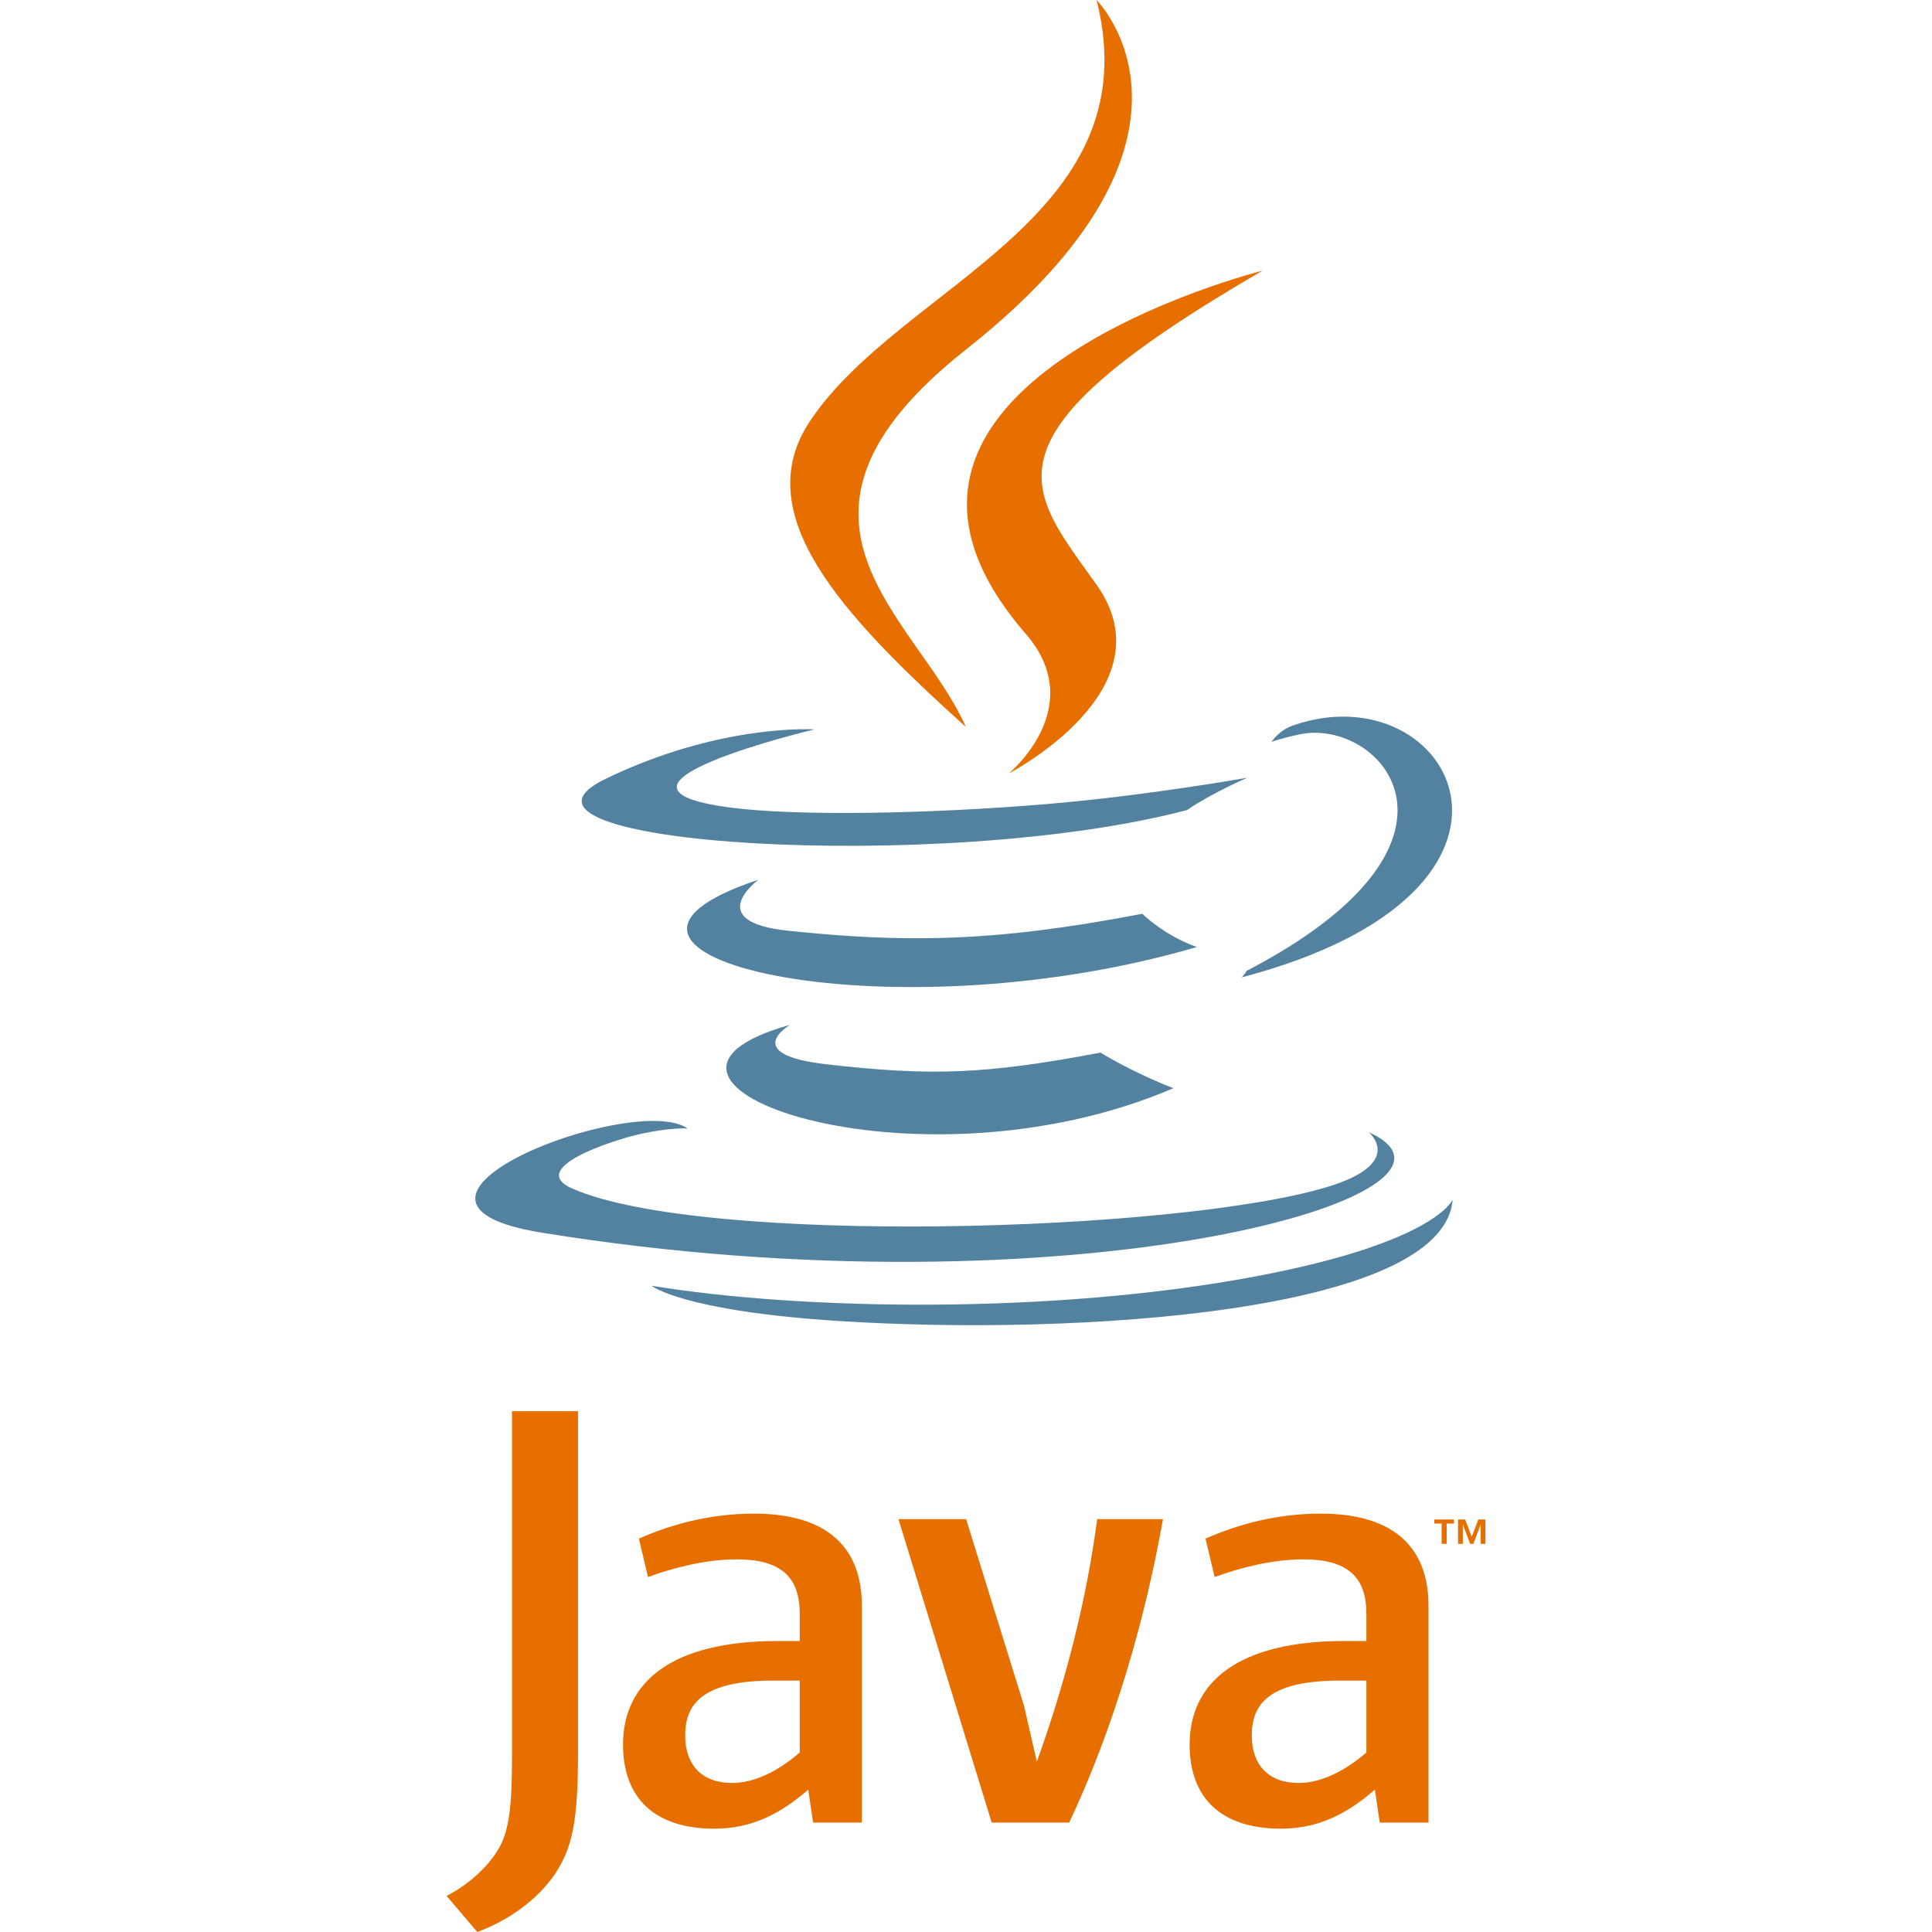
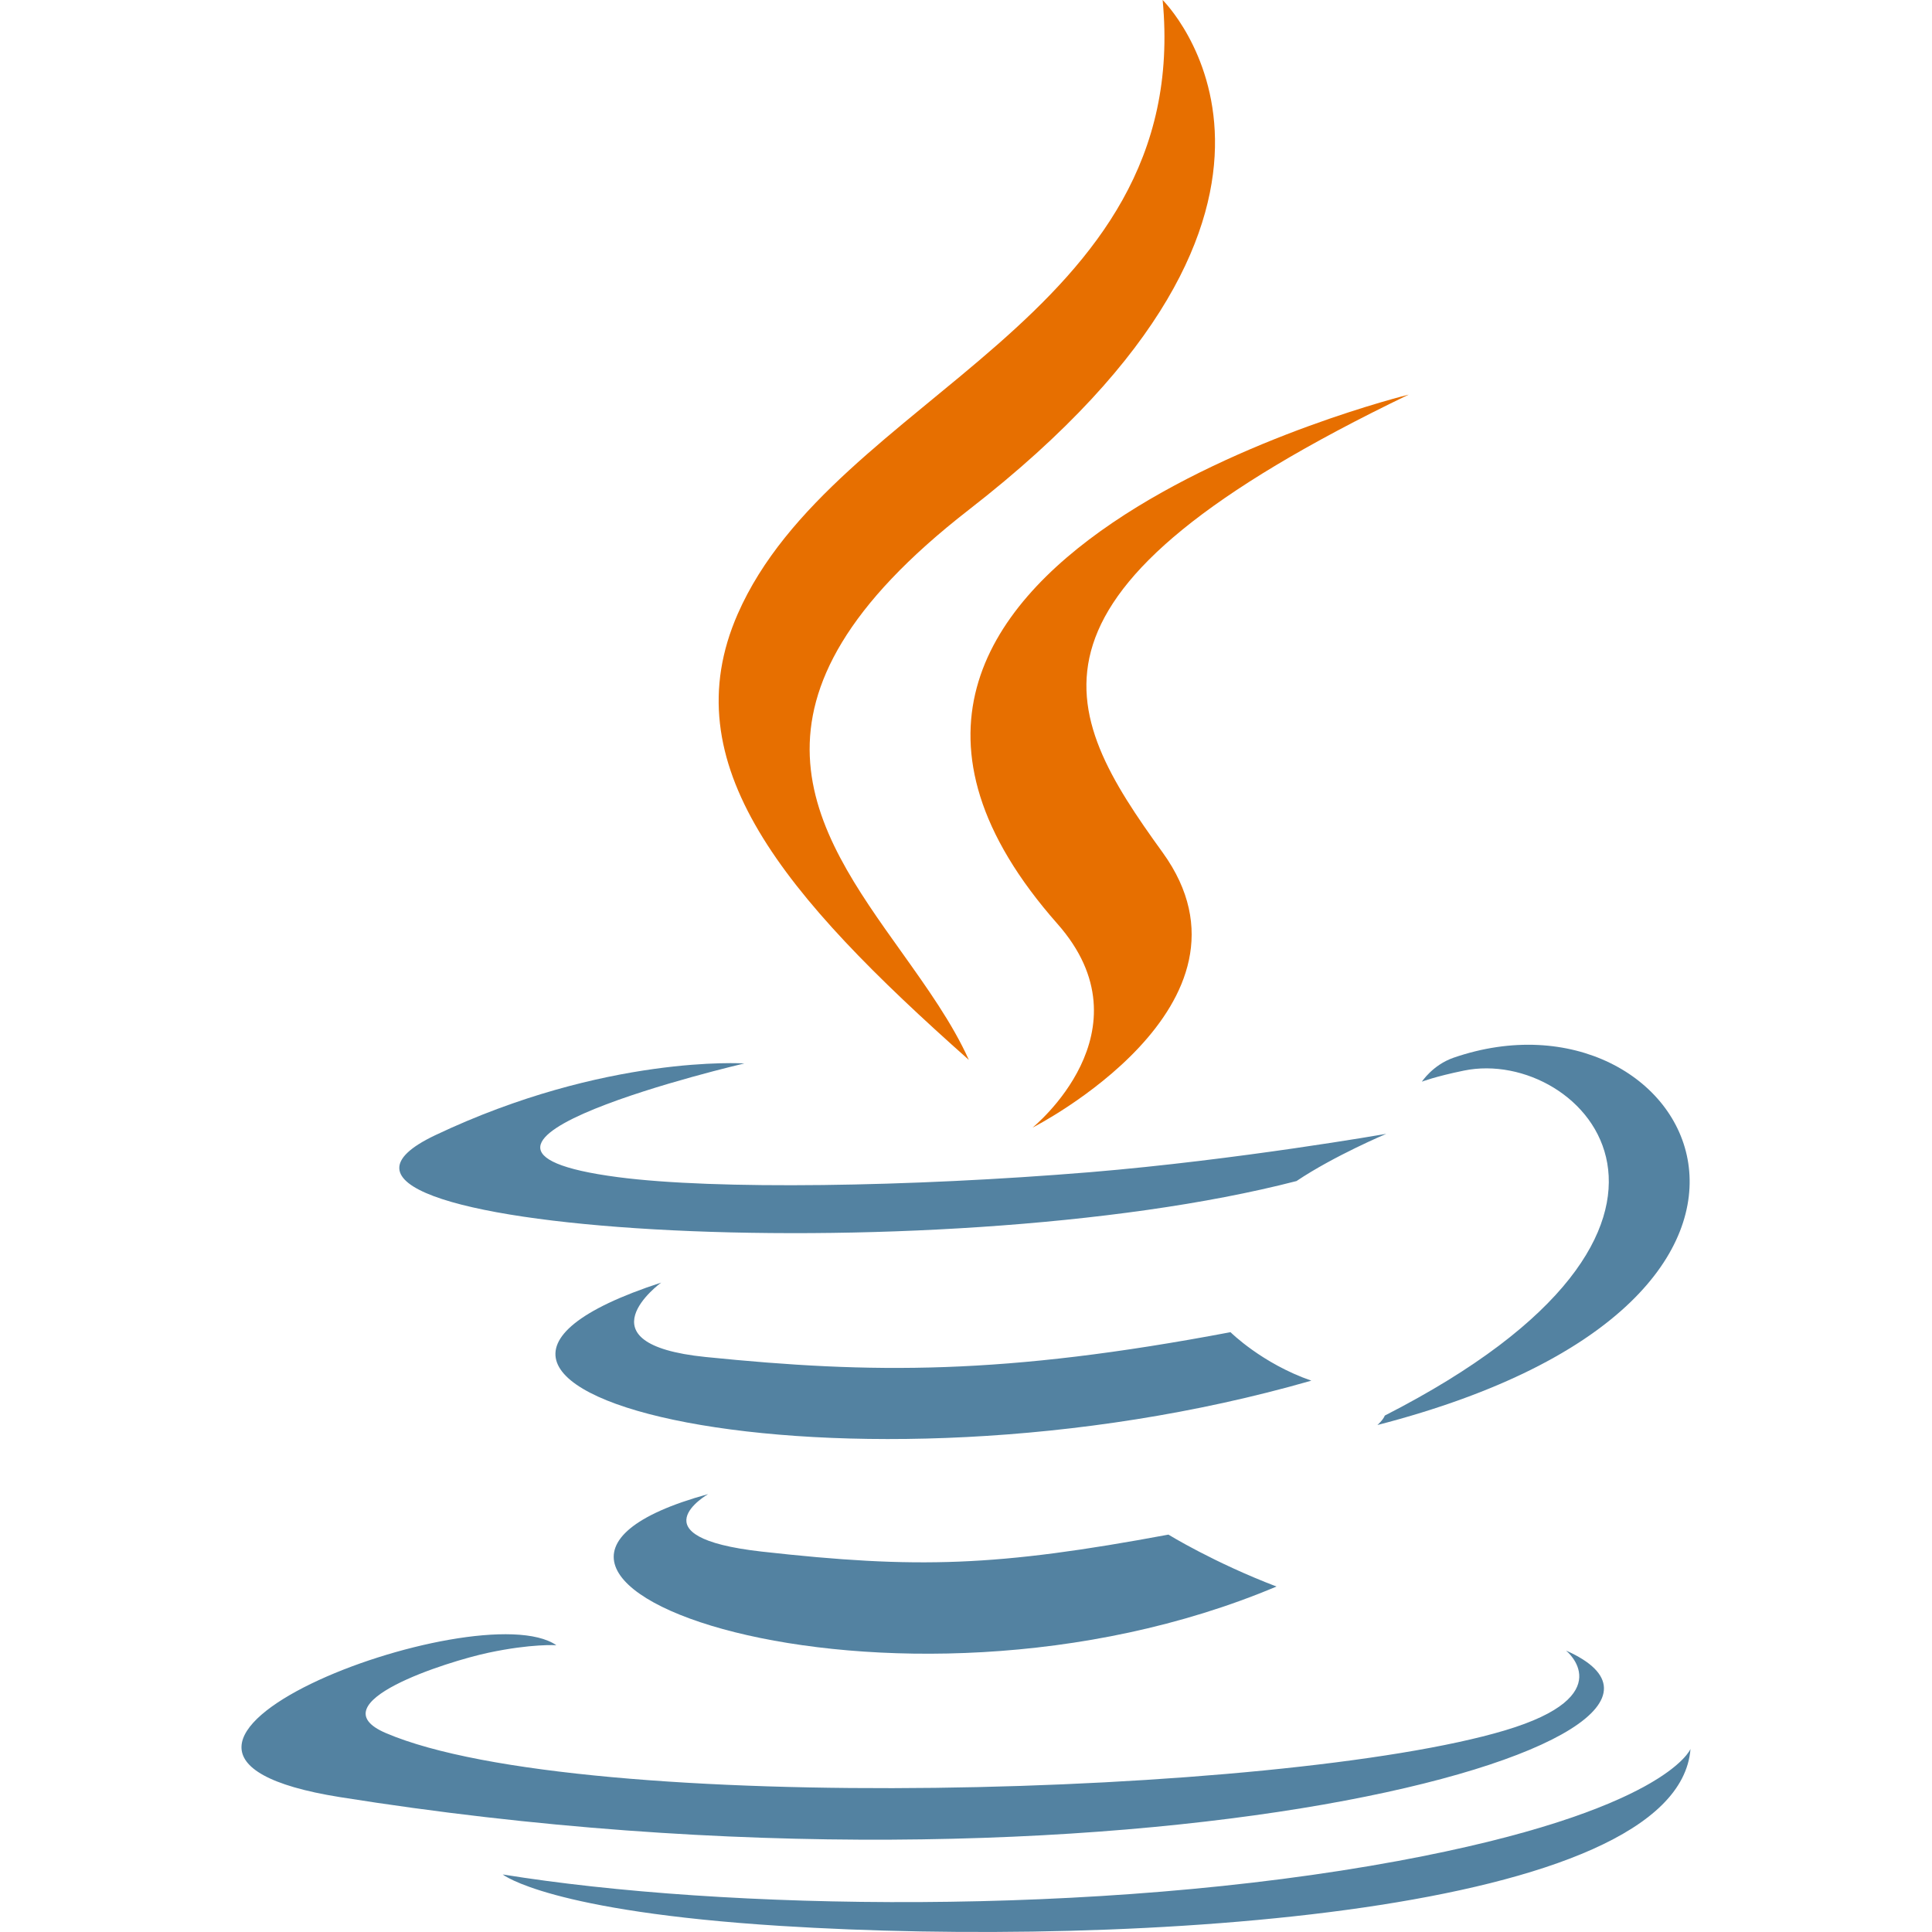
- <svg xmlns="http://www.w3.org/2000/svg" width="800px" height="800px" viewBox="-118.513 4.399 540.906 540.906">
-   <path d="M285.104 430.945h-2.037v-1.14h5.486v1.14h-2.025v5.688h-1.424v-5.688zm10.942.297h-.032l-2.02 5.393h-.924l-2.006-5.393h-.024v5.393h-1.343v-6.828h1.976l1.86 4.835 1.854-4.835h1.969v6.828h-1.311l.001-5.393z" fill="#e76f00" />
-   <path d="M102.681 291.324s-14.178 8.245 10.09 11.035c29.4 3.354 44.426 2.873 76.825-3.259 0 0 8.518 5.341 20.414 9.967-72.63 31.128-164.376-1.803-107.329-17.743M93.806 250.704s-15.902 11.771 8.384 14.283c31.406 3.24 56.208 3.505 99.125-4.759 0 0 5.937 6.018 15.271 9.309-87.815 25.678-185.624 2.025-122.78-18.833" fill="#5382a1" />
-   <path d="M168.625 181.799c17.896 20.604-4.701 39.146-4.701 39.146s45.439-23.458 24.571-52.833c-19.491-27.395-34.438-41.005 46.479-87.934.001-.001-127.013 31.721-66.349 101.621" fill="#e76f00" />
-   <path d="M264.684 321.369s10.492 8.646-11.555 15.333c-41.923 12.7-174.488 16.535-211.314.507-13.238-5.76 11.587-13.752 19.396-15.429 8.144-1.766 12.798-1.437 12.798-1.437-14.722-10.371-95.157 20.363-40.857 29.166 148.084 24.015 269.944-10.814 231.532-28.14M109.499 208.617s-67.431 16.016-23.879 21.832c18.389 2.462 55.047 1.905 89.192-.956 27.906-2.354 55.928-7.358 55.928-7.358s-9.84 4.214-16.959 9.074c-68.475 18.01-200.756 9.631-162.674-8.79 32.206-15.568 58.392-13.802 58.392-13.802M230.462 276.231c69.608-36.171 37.425-70.932 14.96-66.248-5.506 1.146-7.961 2.139-7.961 2.139s2.045-3.202 5.947-4.588c44.441-15.624 78.619 46.081-14.346 70.521 0 0 1.079-.962 1.4-1.824" fill="#5382a1" />
-   <path d="M188.495 4.399s38.55 38.562-36.563 97.862c-60.233 47.567-13.735 74.689-.025 105.678-35.158-31.723-60.96-59.647-43.65-85.637 25.406-38.151 95.792-56.648 80.238-117.903" fill="#e76f00" />
-   <path d="M116.339 374.246c66.815 4.277 169.417-2.373 171.846-33.987 0 0-4.67 11.984-55.219 21.503-57.027 10.731-127.364 9.479-169.081 2.601.002-.002 8.541 7.067 52.454 9.883" fill="#5382a1" />
-   <path d="M105.389 495.049c-6.303 5.467-12.96 8.536-18.934 8.536-8.527 0-13.134-5.113-13.134-13.314 0-8.871 4.937-15.357 24.739-15.357h7.328l.001 20.135m17.392 19.623V453.93c0-15.518-8.85-25.756-30.188-25.756-12.457 0-23.369 3.076-32.238 6.999l2.56 10.752c6.983-2.563 16.022-4.949 24.894-4.949 12.292 0 17.58 4.949 17.58 15.181v7.678h-6.135c-29.865 0-43.337 11.593-43.337 28.993 0 15.018 8.878 23.554 25.594 23.554 10.745 0 18.766-4.437 26.264-10.929l1.361 9.221 13.645-.002zM180.824 514.672h-21.691l-26.106-84.96h18.944l16.198 52.199 3.601 15.699c8.195-22.698 13.992-45.726 16.891-67.898h18.427c-4.938 27.976-13.822 58.684-26.264 84.96M264.038 495.049c-6.315 5.467-12.983 8.536-18.958 8.536-8.512 0-13.131-5.113-13.131-13.314 0-8.871 4.947-15.357 24.748-15.357h7.341v20.135m17.39 19.623V453.93c0-15.518-8.871-25.756-30.186-25.756-12.465 0-23.381 3.076-32.246 6.999l2.557 10.752c6.985-2.563 16.041-4.949 24.906-4.949 12.283 0 17.579 4.949 17.579 15.181v7.678h-6.146c-29.873 0-43.34 11.593-43.34 28.993 0 15.018 8.871 23.554 25.584 23.554 10.752 0 18.77-4.437 26.28-10.929l1.366 9.221 13.646-.002zM36.847 529.099c-4.958 7.239-12.966 12.966-21.733 16.206L6.527 535.2c6.673-3.424 12.396-8.954 15.055-14.104 2.3-4.581 3.252-10.485 3.252-24.604v-96.995h18.478v95.666c-.001 18.875-1.51 26.5-6.465 33.936" fill="#e76f00" />
+ <svg xmlns="http://www.w3.org/2000/svg" width="800px" height="800px" viewBox="0 0 32 32" fill="none">
+   <path d="M16.05 8.441C22.638 3.326 19.257 0 19.257 0C19.76 5.287 13.813 6.536 12.219 10.169C11.131 12.649 12.964 14.819 16.047 17.555C15.775 16.949 15.354 16.361 14.929 15.764C13.477 13.731 11.964 11.613 16.05 8.441Z" fill="#E76F00" />
+   <path d="M17.102 18.677C17.102 18.677 19.084 17.078 17.514 15.301C12.193 9.272 23.333 6.536 23.333 6.536C16.532 9.812 17.547 11.757 19.257 14.12C21.087 16.654 17.102 18.677 17.102 18.677Z" fill="#E76F00" />
+   <path d="M22.937 23.446C29.042 20.326 26.22 17.328 24.249 17.732C23.766 17.831 23.551 17.916 23.551 17.916C23.551 17.916 23.73 17.64 24.073 17.52C27.971 16.173 30.968 21.495 22.814 23.603C22.814 23.603 22.909 23.52 22.937 23.446Z" fill="#5382A1" />
+   <path d="M10.233 19.497C6.413 18.995 12.328 17.614 12.328 17.614C12.328 17.614 10.031 17.462 7.206 18.804C3.866 20.393 15.468 21.116 21.474 19.562C22.098 19.143 22.961 18.78 22.961 18.78C22.961 18.78 20.504 19.211 18.056 19.415C15.061 19.661 11.846 19.709 10.233 19.497Z" fill="#5382A1" />
+   <path d="M11.686 22.476C9.556 22.259 10.951 21.244 10.951 21.244C5.439 23.043 14.018 25.083 21.72 22.868C20.901 22.584 20.381 22.065 20.381 22.065C16.616 22.778 14.441 22.755 11.686 22.476Z" fill="#5382A1" />
+   <path d="M12.614 25.699C10.486 25.459 11.729 24.747 11.729 24.747C6.726 26.122 14.773 28.962 21.143 26.278C20.1 25.879 19.353 25.418 19.353 25.418C16.511 25.947 15.193 25.988 12.614 25.699Z" fill="#5382A1" />
+   <path d="M25.939 27.339C25.939 27.339 26.859 28.084 24.925 28.661C21.248 29.757 9.621 30.087 6.391 28.705C5.23 28.208 7.407 27.519 8.092 27.374C8.806 27.222 9.215 27.25 9.215 27.25C7.923 26.356 0.868 29.007 5.631 29.766C18.619 31.837 29.308 28.833 25.939 27.339Z" fill="#5382A1" />
+   <path d="M28 28.968C27.787 31.695 18.788 32.268 12.927 31.899C9.104 31.658 8.338 31.056 8.327 31.047C11.986 31.64 18.155 31.748 23.157 30.823C27.59 30.002 28 28.968 28 28.968Z" fill="#5382A1" />
</svg>
